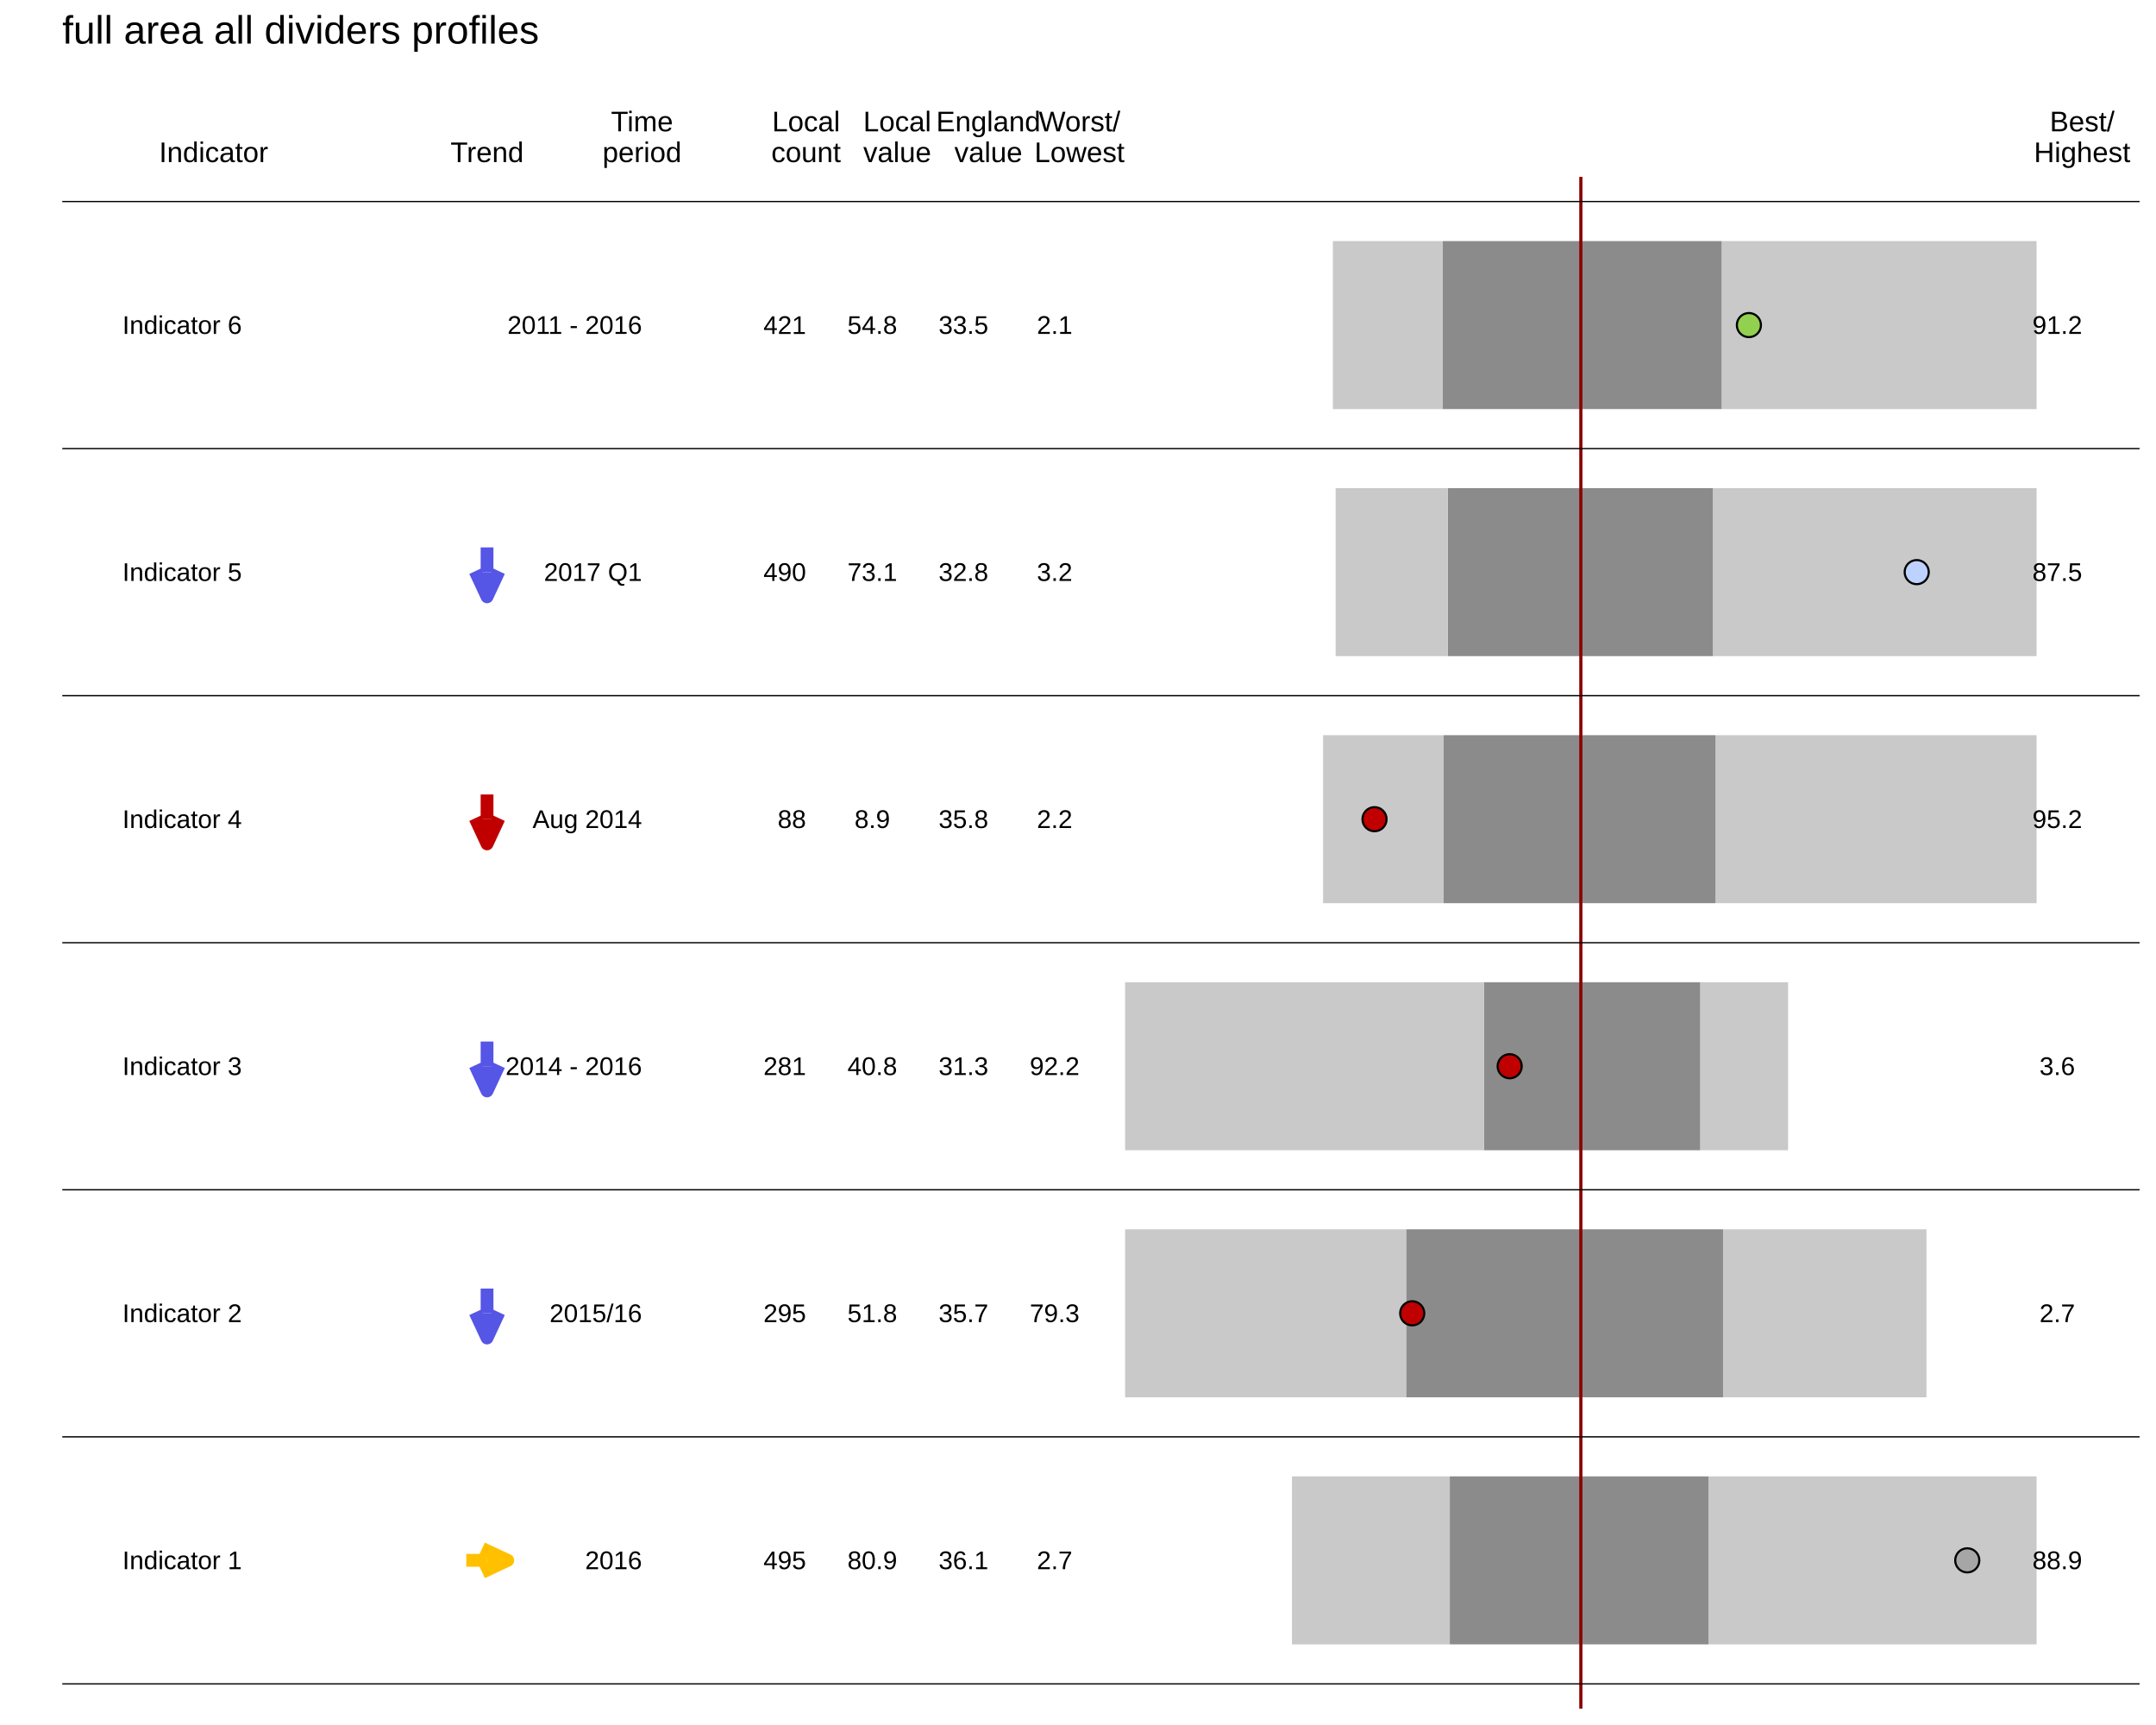
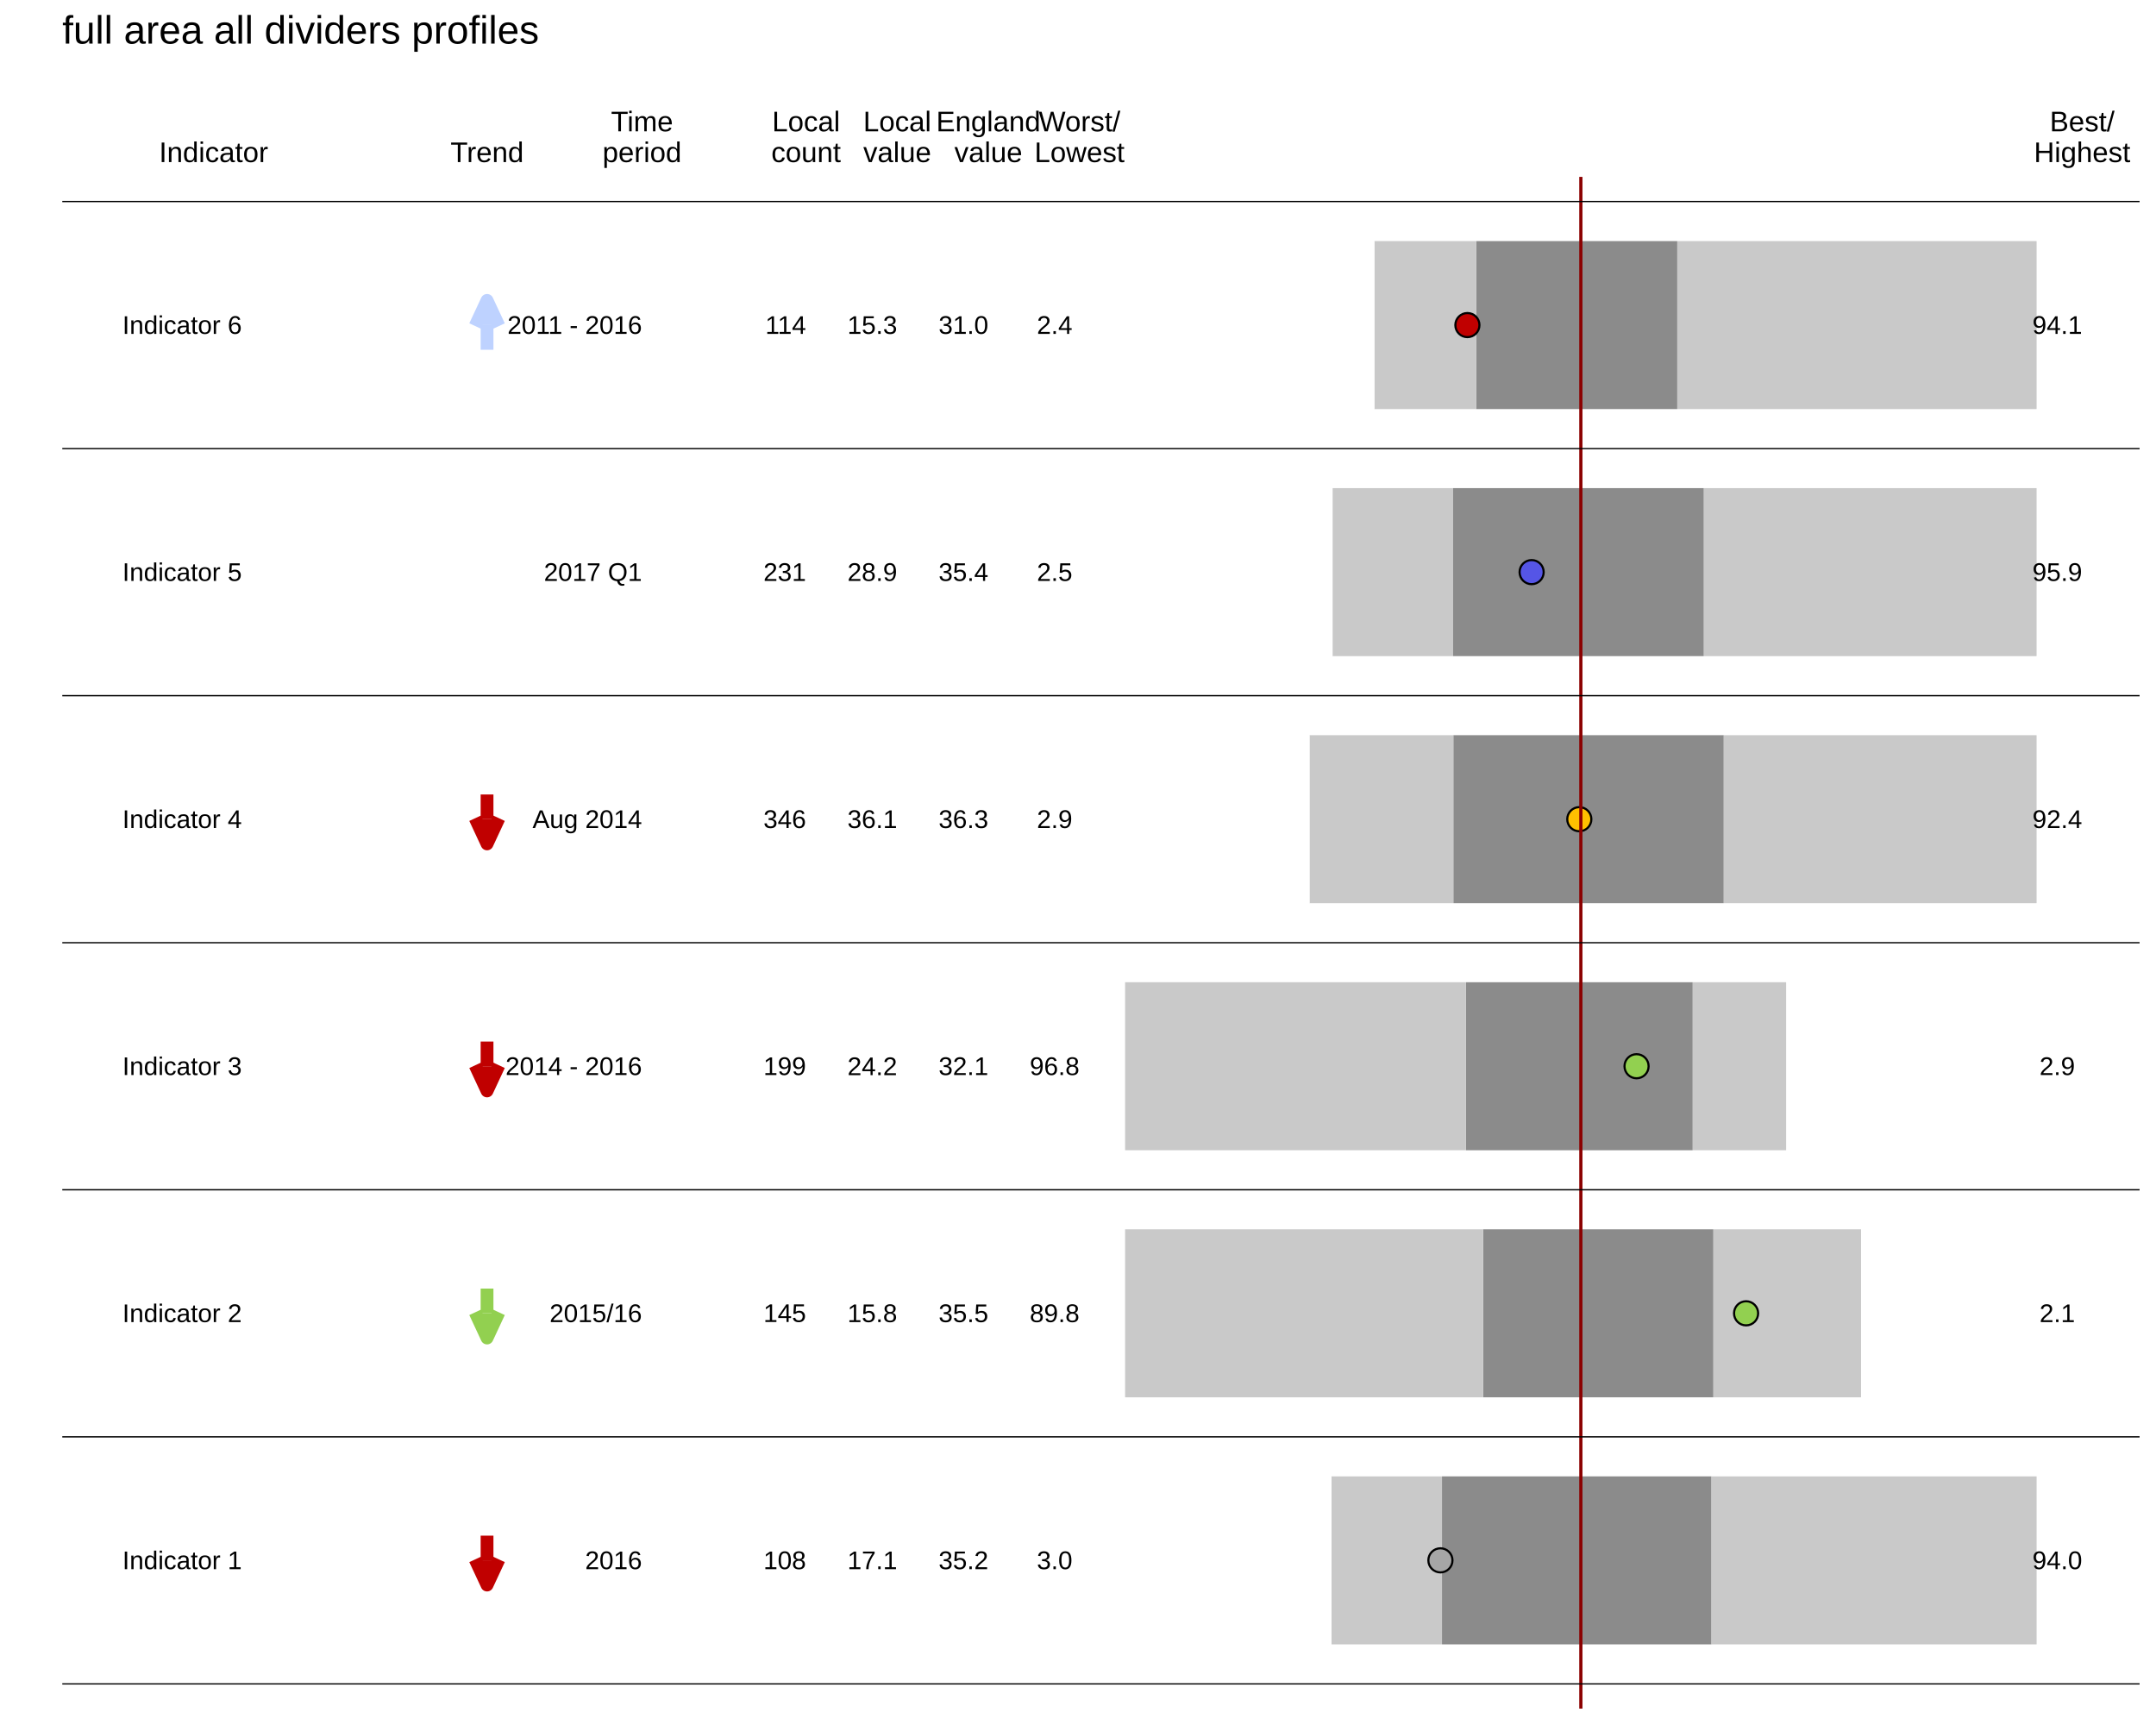
<svg xmlns="http://www.w3.org/2000/svg" viewBox="0 0 720.00 576.00">
  <defs>
    <style type="text/css">
    line, polyline, polygon, path, rect, circle {
      fill: none;
      stroke: #000000;
      stroke-linecap: round;
      stroke-linejoin: round;
      stroke-miterlimit: 10.00;
    }
  </style>
  </defs>
  <rect width="100%" height="100%" style="stroke: none; fill: #FFFFFF;" />
  <defs>
    <clipPath id="cpMjAuODB8NzE0LjUyfDU3MC41Mnw1OS4wNQ==">
      <rect x="20.80" y="59.05" width="693.72" height="511.47" />
    </clipPath>
  </defs>
-   <rect x="570.52" y="492.98" width="109.60" height="56.10" style="stroke-width: 1.07; stroke: none; stroke-linecap: square; stroke-linejoin: miter; fill: #C9C9C9;" clip-path="url(#cpMjAuODB8NzE0LjUyfDU3MC41Mnw1OS4wNQ==)" />
-   <rect x="484.15" y="492.98" width="86.38" height="56.10" style="stroke-width: 1.07; stroke: none; stroke-linecap: square; stroke-linejoin: miter; fill: #8B8B8B;" clip-path="url(#cpMjAuODB8NzE0LjUyfDU3MC41Mnw1OS4wNQ==)" />
-   <rect x="431.44" y="492.98" width="52.70" height="56.10" style="stroke-width: 1.07; stroke: none; stroke-linecap: square; stroke-linejoin: miter; fill: #C9C9C9;" clip-path="url(#cpMjAuODB8NzE0LjUyfDU3MC41Mnw1OS4wNQ==)" />
-   <rect x="375.73" y="492.98" width="55.71" height="56.10" style="stroke-width: 1.07; stroke: none; stroke-linecap: square; stroke-linejoin: miter; fill: #FFFFFF;" clip-path="url(#cpMjAuODB8NzE0LjUyfDU3MC41Mnw1OS4wNQ==)" />
-   <rect x="575.42" y="410.48" width="67.93" height="56.10" style="stroke-width: 1.07; stroke: none; stroke-linecap: square; stroke-linejoin: miter; fill: #C9C9C9;" clip-path="url(#cpMjAuODB8NzE0LjUyfDU3MC41Mnw1OS4wNQ==)" />
-   <rect x="469.56" y="410.48" width="105.85" height="56.10" style="stroke-width: 1.07; stroke: none; stroke-linecap: square; stroke-linejoin: miter; fill: #8B8B8B;" clip-path="url(#cpMjAuODB8NzE0LjUyfDU3MC41Mnw1OS4wNQ==)" />
-   <rect x="375.73" y="410.48" width="93.84" height="56.10" style="stroke-width: 1.07; stroke: none; stroke-linecap: square; stroke-linejoin: miter; fill: #C9C9C9;" clip-path="url(#cpMjAuODB8NzE0LjUyfDU3MC41Mnw1OS4wNQ==)" />
+   <rect x="571.48" y="492.98" width="108.65" height="56.10" style="stroke-width: 1.07; stroke: none; stroke-linecap: square; stroke-linejoin: miter; fill: #C9C9C9;" clip-path="url(#cpMjAuODB8NzE0LjUyfDU3MC41Mnw1OS4wNQ==)" />
+   <rect x="481.55" y="492.98" width="89.93" height="56.10" style="stroke-width: 1.07; stroke: none; stroke-linecap: square; stroke-linejoin: miter; fill: #8B8B8B;" clip-path="url(#cpMjAuODB8NzE0LjUyfDU3MC41Mnw1OS4wNQ==)" />
+   <rect x="444.65" y="492.98" width="36.90" height="56.10" style="stroke-width: 1.07; stroke: none; stroke-linecap: square; stroke-linejoin: miter; fill: #C9C9C9;" clip-path="url(#cpMjAuODB8NzE0LjUyfDU3MC41Mnw1OS4wNQ==)" />
+   <rect x="375.73" y="492.98" width="68.92" height="56.10" style="stroke-width: 1.07; stroke: none; stroke-linecap: square; stroke-linejoin: miter; fill: #FFFFFF;" clip-path="url(#cpMjAuODB8NzE0LjUyfDU3MC41Mnw1OS4wNQ==)" />
+   <rect x="572.16" y="410.48" width="49.34" height="56.10" style="stroke-width: 1.07; stroke: none; stroke-linecap: square; stroke-linejoin: miter; fill: #C9C9C9;" clip-path="url(#cpMjAuODB8NzE0LjUyfDU3MC41Mnw1OS4wNQ==)" />
+   <rect x="495.29" y="410.48" width="76.87" height="56.10" style="stroke-width: 1.07; stroke: none; stroke-linecap: square; stroke-linejoin: miter; fill: #8B8B8B;" clip-path="url(#cpMjAuODB8NzE0LjUyfDU3MC41Mnw1OS4wNQ==)" />
+   <rect x="375.73" y="410.48" width="119.56" height="56.10" style="stroke-width: 1.07; stroke: none; stroke-linecap: square; stroke-linejoin: miter; fill: #C9C9C9;" clip-path="url(#cpMjAuODB8NzE0LjUyfDU3MC41Mnw1OS4wNQ==)" />
  <rect x="375.73" y="410.48" width="0.00" height="56.10" style="stroke-width: 1.07; stroke: none; stroke-linecap: square; stroke-linejoin: miter; fill: #FFFFFF;" clip-path="url(#cpMjAuODB8NzE0LjUyfDU3MC41Mnw1OS4wNQ==)" />
-   <rect x="567.78" y="327.98" width="29.36" height="56.10" style="stroke-width: 1.07; stroke: none; stroke-linecap: square; stroke-linejoin: miter; fill: #C9C9C9;" clip-path="url(#cpMjAuODB8NzE0LjUyfDU3MC41Mnw1OS4wNQ==)" />
-   <rect x="495.57" y="327.98" width="72.21" height="56.10" style="stroke-width: 1.07; stroke: none; stroke-linecap: square; stroke-linejoin: miter; fill: #8B8B8B;" clip-path="url(#cpMjAuODB8NzE0LjUyfDU3MC41Mnw1OS4wNQ==)" />
-   <rect x="375.73" y="327.98" width="119.85" height="56.10" style="stroke-width: 1.07; stroke: none; stroke-linecap: square; stroke-linejoin: miter; fill: #C9C9C9;" clip-path="url(#cpMjAuODB8NzE0LjUyfDU3MC41Mnw1OS4wNQ==)" />
+   <rect x="565.25" y="327.98" width="31.23" height="56.10" style="stroke-width: 1.07; stroke: none; stroke-linecap: square; stroke-linejoin: miter; fill: #C9C9C9;" clip-path="url(#cpMjAuODB8NzE0LjUyfDU3MC41Mnw1OS4wNQ==)" />
+   <rect x="489.57" y="327.98" width="75.69" height="56.10" style="stroke-width: 1.07; stroke: none; stroke-linecap: square; stroke-linejoin: miter; fill: #8B8B8B;" clip-path="url(#cpMjAuODB8NzE0LjUyfDU3MC41Mnw1OS4wNQ==)" />
+   <rect x="375.73" y="327.98" width="113.84" height="56.10" style="stroke-width: 1.07; stroke: none; stroke-linecap: square; stroke-linejoin: miter; fill: #C9C9C9;" clip-path="url(#cpMjAuODB8NzE0LjUyfDU3MC41Mnw1OS4wNQ==)" />
  <rect x="375.73" y="327.98" width="0.00" height="56.10" style="stroke-width: 1.07; stroke: none; stroke-linecap: square; stroke-linejoin: miter; fill: #FFFFFF;" clip-path="url(#cpMjAuODB8NzE0LjUyfDU3MC41Mnw1OS4wNQ==)" />
-   <rect x="572.92" y="245.49" width="107.21" height="56.10" style="stroke-width: 1.07; stroke: none; stroke-linecap: square; stroke-linejoin: miter; fill: #C9C9C9;" clip-path="url(#cpMjAuODB8NzE0LjUyfDU3MC41Mnw1OS4wNQ==)" />
-   <rect x="482.11" y="245.49" width="90.80" height="56.10" style="stroke-width: 1.07; stroke: none; stroke-linecap: square; stroke-linejoin: miter; fill: #8B8B8B;" clip-path="url(#cpMjAuODB8NzE0LjUyfDU3MC41Mnw1OS4wNQ==)" />
-   <rect x="441.82" y="245.49" width="40.30" height="56.10" style="stroke-width: 1.07; stroke: none; stroke-linecap: square; stroke-linejoin: miter; fill: #C9C9C9;" clip-path="url(#cpMjAuODB8NzE0LjUyfDU3MC41Mnw1OS4wNQ==)" />
-   <rect x="375.73" y="245.49" width="66.09" height="56.10" style="stroke-width: 1.07; stroke: none; stroke-linecap: square; stroke-linejoin: miter; fill: #FFFFFF;" clip-path="url(#cpMjAuODB8NzE0LjUyfDU3MC41Mnw1OS4wNQ==)" />
-   <rect x="572.01" y="162.99" width="108.12" height="56.10" style="stroke-width: 1.07; stroke: none; stroke-linecap: square; stroke-linejoin: miter; fill: #C9C9C9;" clip-path="url(#cpMjAuODB8NzE0LjUyfDU3MC41Mnw1OS4wNQ==)" />
-   <rect x="483.50" y="162.99" width="88.51" height="56.10" style="stroke-width: 1.07; stroke: none; stroke-linecap: square; stroke-linejoin: miter; fill: #8B8B8B;" clip-path="url(#cpMjAuODB8NzE0LjUyfDU3MC41Mnw1OS4wNQ==)" />
-   <rect x="445.96" y="162.99" width="37.54" height="56.10" style="stroke-width: 1.07; stroke: none; stroke-linecap: square; stroke-linejoin: miter; fill: #C9C9C9;" clip-path="url(#cpMjAuODB8NzE0LjUyfDU3MC41Mnw1OS4wNQ==)" />
-   <rect x="375.73" y="162.99" width="70.23" height="56.10" style="stroke-width: 1.07; stroke: none; stroke-linecap: square; stroke-linejoin: miter; fill: #FFFFFF;" clip-path="url(#cpMjAuODB8NzE0LjUyfDU3MC41Mnw1OS4wNQ==)" />
-   <rect x="574.94" y="80.50" width="105.18" height="56.10" style="stroke-width: 1.07; stroke: none; stroke-linecap: square; stroke-linejoin: miter; fill: #C9C9C9;" clip-path="url(#cpMjAuODB8NzE0LjUyfDU3MC41Mnw1OS4wNQ==)" />
-   <rect x="481.72" y="80.50" width="93.22" height="56.10" style="stroke-width: 1.07; stroke: none; stroke-linecap: square; stroke-linejoin: miter; fill: #8B8B8B;" clip-path="url(#cpMjAuODB8NzE0LjUyfDU3MC41Mnw1OS4wNQ==)" />
-   <rect x="445.05" y="80.50" width="36.67" height="56.10" style="stroke-width: 1.07; stroke: none; stroke-linecap: square; stroke-linejoin: miter; fill: #C9C9C9;" clip-path="url(#cpMjAuODB8NzE0LjUyfDU3MC41Mnw1OS4wNQ==)" />
-   <rect x="375.73" y="80.50" width="69.32" height="56.10" style="stroke-width: 1.07; stroke: none; stroke-linecap: square; stroke-linejoin: miter; fill: #FFFFFF;" clip-path="url(#cpMjAuODB8NzE0LjUyfDU3MC41Mnw1OS4wNQ==)" />
-   <circle cx="656.97" cy="521.02" r="3.02pt" style="stroke-width: 0.71; fill: #A6A6A6;" clip-path="url(#cpMjAuODB8NzE0LjUyfDU3MC41Mnw1OS4wNQ==)" />
-   <circle cx="471.61" cy="438.53" r="3.02pt" style="stroke-width: 0.71; fill: #C00000;" clip-path="url(#cpMjAuODB8NzE0LjUyfDU3MC41Mnw1OS4wNQ==)" />
-   <circle cx="504.16" cy="356.03" r="3.02pt" style="stroke-width: 0.71; fill: #C00000;" clip-path="url(#cpMjAuODB8NzE0LjUyfDU3MC41Mnw1OS4wNQ==)" />
-   <circle cx="459.02" cy="273.54" r="3.02pt" style="stroke-width: 0.71; fill: #C00000;" clip-path="url(#cpMjAuODB8NzE0LjUyfDU3MC41Mnw1OS4wNQ==)" />
-   <circle cx="640.09" cy="191.04" r="3.02pt" style="stroke-width: 0.71; fill: #BED2FF;" clip-path="url(#cpMjAuODB8NzE0LjUyfDU3MC41Mnw1OS4wNQ==)" />
-   <circle cx="584.05" cy="108.55" r="3.02pt" style="stroke-width: 0.71; fill: #92D050;" clip-path="url(#cpMjAuODB8NzE0LjUyfDU3MC41Mnw1OS4wNQ==)" />
+   <rect x="575.62" y="245.49" width="104.50" height="56.10" style="stroke-width: 1.07; stroke: none; stroke-linecap: square; stroke-linejoin: miter; fill: #C9C9C9;" clip-path="url(#cpMjAuODB8NzE0LjUyfDU3MC41Mnw1OS4wNQ==)" />
+   <rect x="485.35" y="245.49" width="90.27" height="56.10" style="stroke-width: 1.07; stroke: none; stroke-linecap: square; stroke-linejoin: miter; fill: #8B8B8B;" clip-path="url(#cpMjAuODB8NzE0LjUyfDU3MC41Mnw1OS4wNQ==)" />
+   <rect x="437.32" y="245.49" width="48.03" height="56.10" style="stroke-width: 1.07; stroke: none; stroke-linecap: square; stroke-linejoin: miter; fill: #C9C9C9;" clip-path="url(#cpMjAuODB8NzE0LjUyfDU3MC41Mnw1OS4wNQ==)" />
+   <rect x="375.73" y="245.49" width="61.59" height="56.10" style="stroke-width: 1.07; stroke: none; stroke-linecap: square; stroke-linejoin: miter; fill: #FFFFFF;" clip-path="url(#cpMjAuODB8NzE0LjUyfDU3MC41Mnw1OS4wNQ==)" />
+   <rect x="568.96" y="162.99" width="111.16" height="56.10" style="stroke-width: 1.07; stroke: none; stroke-linecap: square; stroke-linejoin: miter; fill: #C9C9C9;" clip-path="url(#cpMjAuODB8NzE0LjUyfDU3MC41Mnw1OS4wNQ==)" />
+   <rect x="485.28" y="162.99" width="83.68" height="56.10" style="stroke-width: 1.07; stroke: none; stroke-linecap: square; stroke-linejoin: miter; fill: #8B8B8B;" clip-path="url(#cpMjAuODB8NzE0LjUyfDU3MC41Mnw1OS4wNQ==)" />
+   <rect x="445.00" y="162.99" width="40.28" height="56.10" style="stroke-width: 1.07; stroke: none; stroke-linecap: square; stroke-linejoin: miter; fill: #C9C9C9;" clip-path="url(#cpMjAuODB8NzE0LjUyfDU3MC41Mnw1OS4wNQ==)" />
+   <rect x="375.73" y="162.99" width="69.27" height="56.10" style="stroke-width: 1.07; stroke: none; stroke-linecap: square; stroke-linejoin: miter; fill: #FFFFFF;" clip-path="url(#cpMjAuODB8NzE0LjUyfDU3MC41Mnw1OS4wNQ==)" />
+   <rect x="560.13" y="80.50" width="120.00" height="56.10" style="stroke-width: 1.07; stroke: none; stroke-linecap: square; stroke-linejoin: miter; fill: #C9C9C9;" clip-path="url(#cpMjAuODB8NzE0LjUyfDU3MC41Mnw1OS4wNQ==)" />
+   <rect x="492.97" y="80.50" width="67.15" height="56.10" style="stroke-width: 1.07; stroke: none; stroke-linecap: square; stroke-linejoin: miter; fill: #8B8B8B;" clip-path="url(#cpMjAuODB8NzE0LjUyfDU3MC41Mnw1OS4wNQ==)" />
+   <rect x="458.98" y="80.50" width="34.00" height="56.10" style="stroke-width: 1.07; stroke: none; stroke-linecap: square; stroke-linejoin: miter; fill: #C9C9C9;" clip-path="url(#cpMjAuODB8NzE0LjUyfDU3MC41Mnw1OS4wNQ==)" />
+   <rect x="375.73" y="80.50" width="83.25" height="56.10" style="stroke-width: 1.07; stroke: none; stroke-linecap: square; stroke-linejoin: miter; fill: #FFFFFF;" clip-path="url(#cpMjAuODB8NzE0LjUyfDU3MC41Mnw1OS4wNQ==)" />
+   <circle cx="481.03" cy="521.02" r="3.02pt" style="stroke-width: 0.71; fill: #A6A6A6;" clip-path="url(#cpMjAuODB8NzE0LjUyfDU3MC41Mnw1OS4wNQ==)" />
+   <circle cx="583.11" cy="438.53" r="3.02pt" style="stroke-width: 0.71; fill: #92D050;" clip-path="url(#cpMjAuODB8NzE0LjUyfDU3MC41Mnw1OS4wNQ==)" />
+   <circle cx="546.53" cy="356.03" r="3.02pt" style="stroke-width: 0.71; fill: #92D050;" clip-path="url(#cpMjAuODB8NzE0LjUyfDU3MC41Mnw1OS4wNQ==)" />
+   <circle cx="527.41" cy="273.54" r="3.02pt" style="stroke-width: 0.71; fill: #FFC000;" clip-path="url(#cpMjAuODB8NzE0LjUyfDU3MC41Mnw1OS4wNQ==)" />
+   <circle cx="511.49" cy="191.04" r="3.02pt" style="stroke-width: 0.71; fill: #5555E6;" clip-path="url(#cpMjAuODB8NzE0LjUyfDU3MC41Mnw1OS4wNQ==)" />
+   <circle cx="490.04" cy="108.55" r="3.02pt" style="stroke-width: 0.71; fill: #C00000;" clip-path="url(#cpMjAuODB8NzE0LjUyfDU3MC41Mnw1OS4wNQ==)" />
  <line x1="527.93" y1="570.52" x2="527.93" y2="59.05" style="stroke-width: 1.07; stroke: #8B0000; stroke-linecap: butt;" clip-path="url(#cpMjAuODB8NzE0LjUyfDU3MC41Mnw1OS4wNQ==)" />
  <g clip-path="url(#cpMjAuODB8NzE0LjUyfDU3MC41Mnw1OS4wNQ==)">
-     <text x="678.72" y="523.96" style="font-size: 8.54px; font-family: Liberation Sans;" textLength="16.62px" lengthAdjust="spacingAndGlyphs">88.9</text>
-   </g>
-   <g clip-path="url(#cpMjAuODB8NzE0LjUyfDU3MC41Mnw1OS4wNQ==)">
-     <text x="346.26" y="523.96" style="font-size: 8.54px; font-family: Liberation Sans;" textLength="14.25px" lengthAdjust="spacingAndGlyphs">2.7 </text>
-   </g>
-   <g clip-path="url(#cpMjAuODB8NzE0LjUyfDU3MC41Mnw1OS4wNQ==)">
-     <text x="681.09" y="441.47" style="font-size: 8.54px; font-family: Liberation Sans;" textLength="14.25px" lengthAdjust="spacingAndGlyphs">2.7 </text>
-   </g>
-   <g clip-path="url(#cpMjAuODB8NzE0LjUyfDU3MC41Mnw1OS4wNQ==)">
-     <text x="343.88" y="441.47" style="font-size: 8.54px; font-family: Liberation Sans;" textLength="16.62px" lengthAdjust="spacingAndGlyphs">79.3</text>
-   </g>
-   <g clip-path="url(#cpMjAuODB8NzE0LjUyfDU3MC41Mnw1OS4wNQ==)">
-     <text x="681.09" y="358.97" style="font-size: 8.54px; font-family: Liberation Sans;" textLength="14.25px" lengthAdjust="spacingAndGlyphs">3.6 </text>
-   </g>
-   <g clip-path="url(#cpMjAuODB8NzE0LjUyfDU3MC41Mnw1OS4wNQ==)">
-     <text x="343.88" y="358.97" style="font-size: 8.54px; font-family: Liberation Sans;" textLength="16.62px" lengthAdjust="spacingAndGlyphs">92.2</text>
-   </g>
-   <g clip-path="url(#cpMjAuODB8NzE0LjUyfDU3MC41Mnw1OS4wNQ==)">
-     <text x="678.72" y="276.48" style="font-size: 8.54px; font-family: Liberation Sans;" textLength="16.62px" lengthAdjust="spacingAndGlyphs">95.2</text>
-   </g>
-   <g clip-path="url(#cpMjAuODB8NzE0LjUyfDU3MC41Mnw1OS4wNQ==)">
-     <text x="346.26" y="276.48" style="font-size: 8.54px; font-family: Liberation Sans;" textLength="14.25px" lengthAdjust="spacingAndGlyphs">2.2 </text>
-   </g>
-   <g clip-path="url(#cpMjAuODB8NzE0LjUyfDU3MC41Mnw1OS4wNQ==)">
-     <text x="678.72" y="193.98" style="font-size: 8.54px; font-family: Liberation Sans;" textLength="16.62px" lengthAdjust="spacingAndGlyphs">87.5</text>
-   </g>
-   <g clip-path="url(#cpMjAuODB8NzE0LjUyfDU3MC41Mnw1OS4wNQ==)">
-     <text x="346.26" y="193.98" style="font-size: 8.54px; font-family: Liberation Sans;" textLength="14.25px" lengthAdjust="spacingAndGlyphs">3.2 </text>
-   </g>
-   <g clip-path="url(#cpMjAuODB8NzE0LjUyfDU3MC41Mnw1OS4wNQ==)">
-     <text x="678.72" y="111.49" style="font-size: 8.54px; font-family: Liberation Sans;" textLength="16.62px" lengthAdjust="spacingAndGlyphs">91.2</text>
-   </g>
-   <g clip-path="url(#cpMjAuODB8NzE0LjUyfDU3MC41Mnw1OS4wNQ==)">
-     <text x="346.26" y="111.49" style="font-size: 8.54px; font-family: Liberation Sans;" textLength="14.25px" lengthAdjust="spacingAndGlyphs">2.1 </text>
-   </g>
-   <g clip-path="url(#cpMjAuODB8NzE0LjUyfDU3MC41Mnw1OS4wNQ==)">
-     <text x="313.44" y="523.96" style="font-size: 8.54px; font-family: Liberation Sans;" textLength="16.62px" lengthAdjust="spacingAndGlyphs">36.1</text>
-   </g>
-   <g clip-path="url(#cpMjAuODB8NzE0LjUyfDU3MC41Mnw1OS4wNQ==)">
-     <text x="313.44" y="441.47" style="font-size: 8.54px; font-family: Liberation Sans;" textLength="16.62px" lengthAdjust="spacingAndGlyphs">35.7</text>
-   </g>
-   <g clip-path="url(#cpMjAuODB8NzE0LjUyfDU3MC41Mnw1OS4wNQ==)">
-     <text x="313.44" y="358.97" style="font-size: 8.54px; font-family: Liberation Sans;" textLength="16.62px" lengthAdjust="spacingAndGlyphs">31.3</text>
-   </g>
-   <g clip-path="url(#cpMjAuODB8NzE0LjUyfDU3MC41Mnw1OS4wNQ==)">
-     <text x="313.44" y="276.48" style="font-size: 8.54px; font-family: Liberation Sans;" textLength="16.62px" lengthAdjust="spacingAndGlyphs">35.8</text>
-   </g>
-   <g clip-path="url(#cpMjAuODB8NzE0LjUyfDU3MC41Mnw1OS4wNQ==)">
-     <text x="313.44" y="193.98" style="font-size: 8.54px; font-family: Liberation Sans;" textLength="16.62px" lengthAdjust="spacingAndGlyphs">32.8</text>
-   </g>
-   <g clip-path="url(#cpMjAuODB8NzE0LjUyfDU3MC41Mnw1OS4wNQ==)">
-     <text x="313.44" y="111.49" style="font-size: 8.54px; font-family: Liberation Sans;" textLength="16.62px" lengthAdjust="spacingAndGlyphs">33.5</text>
-   </g>
-   <g clip-path="url(#cpMjAuODB8NzE0LjUyfDU3MC41Mnw1OS4wNQ==)">
-     <text x="283.00" y="523.96" style="font-size: 8.54px; font-family: Liberation Sans;" textLength="16.62px" lengthAdjust="spacingAndGlyphs">80.9</text>
-   </g>
-   <g clip-path="url(#cpMjAuODB8NzE0LjUyfDU3MC41Mnw1OS4wNQ==)">
-     <text x="283.00" y="441.47" style="font-size: 8.54px; font-family: Liberation Sans;" textLength="16.62px" lengthAdjust="spacingAndGlyphs">51.8</text>
-   </g>
-   <g clip-path="url(#cpMjAuODB8NzE0LjUyfDU3MC41Mnw1OS4wNQ==)">
-     <text x="283.00" y="358.97" style="font-size: 8.54px; font-family: Liberation Sans;" textLength="16.62px" lengthAdjust="spacingAndGlyphs">40.8</text>
-   </g>
-   <g clip-path="url(#cpMjAuODB8NzE0LjUyfDU3MC41Mnw1OS4wNQ==)">
-     <text x="285.38" y="276.48" style="font-size: 8.54px; font-family: Liberation Sans;" textLength="14.25px" lengthAdjust="spacingAndGlyphs">8.9 </text>
-   </g>
-   <g clip-path="url(#cpMjAuODB8NzE0LjUyfDU3MC41Mnw1OS4wNQ==)">
-     <text x="283.00" y="193.98" style="font-size: 8.54px; font-family: Liberation Sans;" textLength="16.62px" lengthAdjust="spacingAndGlyphs">73.1</text>
-   </g>
-   <g clip-path="url(#cpMjAuODB8NzE0LjUyfDU3MC41Mnw1OS4wNQ==)">
-     <text x="283.00" y="111.49" style="font-size: 8.54px; font-family: Liberation Sans;" textLength="16.62px" lengthAdjust="spacingAndGlyphs">54.8</text>
-   </g>
-   <g clip-path="url(#cpMjAuODB8NzE0LjUyfDU3MC41Mnw1OS4wNQ==)">
-     <text x="254.94" y="523.96" style="font-size: 8.54px; font-family: Liberation Sans;" textLength="14.25px" lengthAdjust="spacingAndGlyphs">495</text>
-   </g>
-   <g clip-path="url(#cpMjAuODB8NzE0LjUyfDU3MC41Mnw1OS4wNQ==)">
-     <text x="254.94" y="441.47" style="font-size: 8.54px; font-family: Liberation Sans;" textLength="14.25px" lengthAdjust="spacingAndGlyphs">295</text>
-   </g>
-   <g clip-path="url(#cpMjAuODB8NzE0LjUyfDU3MC41Mnw1OS4wNQ==)">
-     <text x="254.94" y="358.97" style="font-size: 8.54px; font-family: Liberation Sans;" textLength="14.25px" lengthAdjust="spacingAndGlyphs">281</text>
-   </g>
-   <g clip-path="url(#cpMjAuODB8NzE0LjUyfDU3MC41Mnw1OS4wNQ==)">
-     <text x="259.69" y="276.48" style="font-size: 8.54px; font-family: Liberation Sans;" textLength="9.50px" lengthAdjust="spacingAndGlyphs">88</text>
-   </g>
-   <g clip-path="url(#cpMjAuODB8NzE0LjUyfDU3MC41Mnw1OS4wNQ==)">
-     <text x="254.94" y="193.98" style="font-size: 8.54px; font-family: Liberation Sans;" textLength="14.25px" lengthAdjust="spacingAndGlyphs">490</text>
-   </g>
-   <g clip-path="url(#cpMjAuODB8NzE0LjUyfDU3MC41Mnw1OS4wNQ==)">
-     <text x="254.94" y="111.52" style="font-size: 8.54px; font-family: Liberation Sans;" textLength="14.25px" lengthAdjust="spacingAndGlyphs">421</text>
+     <text x="678.72" y="523.96" style="font-size: 8.54px; font-family: Liberation Sans;" textLength="16.62px" lengthAdjust="spacingAndGlyphs">94.0</text>
+   </g>
+   <g clip-path="url(#cpMjAuODB8NzE0LjUyfDU3MC41Mnw1OS4wNQ==)">
+     <text x="346.26" y="523.96" style="font-size: 8.54px; font-family: Liberation Sans;" textLength="14.25px" lengthAdjust="spacingAndGlyphs">3.0 </text>
+   </g>
+   <g clip-path="url(#cpMjAuODB8NzE0LjUyfDU3MC41Mnw1OS4wNQ==)">
+     <text x="681.09" y="441.47" style="font-size: 8.54px; font-family: Liberation Sans;" textLength="14.25px" lengthAdjust="spacingAndGlyphs">2.1 </text>
+   </g>
+   <g clip-path="url(#cpMjAuODB8NzE0LjUyfDU3MC41Mnw1OS4wNQ==)">
+     <text x="343.88" y="441.47" style="font-size: 8.54px; font-family: Liberation Sans;" textLength="16.62px" lengthAdjust="spacingAndGlyphs">89.8</text>
+   </g>
+   <g clip-path="url(#cpMjAuODB8NzE0LjUyfDU3MC41Mnw1OS4wNQ==)">
+     <text x="681.09" y="358.97" style="font-size: 8.54px; font-family: Liberation Sans;" textLength="14.25px" lengthAdjust="spacingAndGlyphs">2.9 </text>
+   </g>
+   <g clip-path="url(#cpMjAuODB8NzE0LjUyfDU3MC41Mnw1OS4wNQ==)">
+     <text x="343.88" y="358.97" style="font-size: 8.54px; font-family: Liberation Sans;" textLength="16.62px" lengthAdjust="spacingAndGlyphs">96.8</text>
+   </g>
+   <g clip-path="url(#cpMjAuODB8NzE0LjUyfDU3MC41Mnw1OS4wNQ==)">
+     <text x="678.72" y="276.48" style="font-size: 8.54px; font-family: Liberation Sans;" textLength="16.62px" lengthAdjust="spacingAndGlyphs">92.4</text>
+   </g>
+   <g clip-path="url(#cpMjAuODB8NzE0LjUyfDU3MC41Mnw1OS4wNQ==)">
+     <text x="346.26" y="276.48" style="font-size: 8.54px; font-family: Liberation Sans;" textLength="14.25px" lengthAdjust="spacingAndGlyphs">2.9 </text>
+   </g>
+   <g clip-path="url(#cpMjAuODB8NzE0LjUyfDU3MC41Mnw1OS4wNQ==)">
+     <text x="678.72" y="193.98" style="font-size: 8.54px; font-family: Liberation Sans;" textLength="16.62px" lengthAdjust="spacingAndGlyphs">95.9</text>
+   </g>
+   <g clip-path="url(#cpMjAuODB8NzE0LjUyfDU3MC41Mnw1OS4wNQ==)">
+     <text x="346.26" y="193.98" style="font-size: 8.54px; font-family: Liberation Sans;" textLength="14.25px" lengthAdjust="spacingAndGlyphs">2.5 </text>
+   </g>
+   <g clip-path="url(#cpMjAuODB8NzE0LjUyfDU3MC41Mnw1OS4wNQ==)">
+     <text x="678.72" y="111.49" style="font-size: 8.54px; font-family: Liberation Sans;" textLength="16.62px" lengthAdjust="spacingAndGlyphs">94.1</text>
+   </g>
+   <g clip-path="url(#cpMjAuODB8NzE0LjUyfDU3MC41Mnw1OS4wNQ==)">
+     <text x="346.26" y="111.49" style="font-size: 8.54px; font-family: Liberation Sans;" textLength="14.25px" lengthAdjust="spacingAndGlyphs">2.4 </text>
+   </g>
+   <g clip-path="url(#cpMjAuODB8NzE0LjUyfDU3MC41Mnw1OS4wNQ==)">
+     <text x="313.44" y="523.96" style="font-size: 8.54px; font-family: Liberation Sans;" textLength="16.62px" lengthAdjust="spacingAndGlyphs">35.2</text>
+   </g>
+   <g clip-path="url(#cpMjAuODB8NzE0LjUyfDU3MC41Mnw1OS4wNQ==)">
+     <text x="313.44" y="441.47" style="font-size: 8.54px; font-family: Liberation Sans;" textLength="16.62px" lengthAdjust="spacingAndGlyphs">35.5</text>
+   </g>
+   <g clip-path="url(#cpMjAuODB8NzE0LjUyfDU3MC41Mnw1OS4wNQ==)">
+     <text x="313.44" y="358.97" style="font-size: 8.54px; font-family: Liberation Sans;" textLength="16.62px" lengthAdjust="spacingAndGlyphs">32.1</text>
+   </g>
+   <g clip-path="url(#cpMjAuODB8NzE0LjUyfDU3MC41Mnw1OS4wNQ==)">
+     <text x="313.44" y="276.48" style="font-size: 8.54px; font-family: Liberation Sans;" textLength="16.62px" lengthAdjust="spacingAndGlyphs">36.3</text>
+   </g>
+   <g clip-path="url(#cpMjAuODB8NzE0LjUyfDU3MC41Mnw1OS4wNQ==)">
+     <text x="313.44" y="193.98" style="font-size: 8.54px; font-family: Liberation Sans;" textLength="16.62px" lengthAdjust="spacingAndGlyphs">35.4</text>
+   </g>
+   <g clip-path="url(#cpMjAuODB8NzE0LjUyfDU3MC41Mnw1OS4wNQ==)">
+     <text x="313.44" y="111.49" style="font-size: 8.54px; font-family: Liberation Sans;" textLength="16.62px" lengthAdjust="spacingAndGlyphs">31.0</text>
+   </g>
+   <g clip-path="url(#cpMjAuODB8NzE0LjUyfDU3MC41Mnw1OS4wNQ==)">
+     <text x="283.00" y="523.96" style="font-size: 8.54px; font-family: Liberation Sans;" textLength="16.62px" lengthAdjust="spacingAndGlyphs">17.1</text>
+   </g>
+   <g clip-path="url(#cpMjAuODB8NzE0LjUyfDU3MC41Mnw1OS4wNQ==)">
+     <text x="283.00" y="441.47" style="font-size: 8.54px; font-family: Liberation Sans;" textLength="16.62px" lengthAdjust="spacingAndGlyphs">15.8</text>
+   </g>
+   <g clip-path="url(#cpMjAuODB8NzE0LjUyfDU3MC41Mnw1OS4wNQ==)">
+     <text x="283.00" y="359.01" style="font-size: 8.54px; font-family: Liberation Sans;" textLength="16.62px" lengthAdjust="spacingAndGlyphs">24.2</text>
+   </g>
+   <g clip-path="url(#cpMjAuODB8NzE0LjUyfDU3MC41Mnw1OS4wNQ==)">
+     <text x="283.00" y="276.48" style="font-size: 8.54px; font-family: Liberation Sans;" textLength="16.62px" lengthAdjust="spacingAndGlyphs">36.1</text>
+   </g>
+   <g clip-path="url(#cpMjAuODB8NzE0LjUyfDU3MC41Mnw1OS4wNQ==)">
+     <text x="283.00" y="193.98" style="font-size: 8.54px; font-family: Liberation Sans;" textLength="16.62px" lengthAdjust="spacingAndGlyphs">28.9</text>
+   </g>
+   <g clip-path="url(#cpMjAuODB8NzE0LjUyfDU3MC41Mnw1OS4wNQ==)">
+     <text x="283.00" y="111.49" style="font-size: 8.54px; font-family: Liberation Sans;" textLength="16.62px" lengthAdjust="spacingAndGlyphs">15.3</text>
+   </g>
+   <g clip-path="url(#cpMjAuODB8NzE0LjUyfDU3MC41Mnw1OS4wNQ==)">
+     <text x="254.94" y="523.96" style="font-size: 8.54px; font-family: Liberation Sans;" textLength="14.25px" lengthAdjust="spacingAndGlyphs">108</text>
+   </g>
+   <g clip-path="url(#cpMjAuODB8NzE0LjUyfDU3MC41Mnw1OS4wNQ==)">
+     <text x="254.94" y="441.43" style="font-size: 8.54px; font-family: Liberation Sans;" textLength="14.25px" lengthAdjust="spacingAndGlyphs">145</text>
+   </g>
+   <g clip-path="url(#cpMjAuODB8NzE0LjUyfDU3MC41Mnw1OS4wNQ==)">
+     <text x="254.94" y="358.97" style="font-size: 8.54px; font-family: Liberation Sans;" textLength="14.25px" lengthAdjust="spacingAndGlyphs">199</text>
+   </g>
+   <g clip-path="url(#cpMjAuODB8NzE0LjUyfDU3MC41Mnw1OS4wNQ==)">
+     <text x="254.94" y="276.48" style="font-size: 8.54px; font-family: Liberation Sans;" textLength="14.25px" lengthAdjust="spacingAndGlyphs">346</text>
+   </g>
+   <g clip-path="url(#cpMjAuODB8NzE0LjUyfDU3MC41Mnw1OS4wNQ==)">
+     <text x="254.94" y="193.98" style="font-size: 8.54px; font-family: Liberation Sans;" textLength="14.25px" lengthAdjust="spacingAndGlyphs">231</text>
+   </g>
+   <g clip-path="url(#cpMjAuODB8NzE0LjUyfDU3MC41Mnw1OS4wNQ==)">
+     <text x="255.58" y="111.49" style="font-size: 8.54px; font-family: Liberation Sans;" textLength="13.61px" lengthAdjust="spacingAndGlyphs">114</text>
  </g>
  <g clip-path="url(#cpMjAuODB8NzE0LjUyfDU3MC41Mnw1OS4wNQ==)">
    <text x="195.40" y="523.96" style="font-size: 8.54px; font-family: Liberation Sans;" textLength="19.00px" lengthAdjust="spacingAndGlyphs">2016</text>
  </g>
  <g clip-path="url(#cpMjAuODB8NzE0LjUyfDU3MC41Mnw1OS4wNQ==)">
    <text x="183.52" y="441.47" style="font-size: 8.54px; font-family: Liberation Sans;" textLength="30.88px" lengthAdjust="spacingAndGlyphs">2015/16</text>
  </g>
  <g clip-path="url(#cpMjAuODB8NzE0LjUyfDU3MC41Mnw1OS4wNQ==)">
    <text x="168.80" y="358.97" style="font-size: 8.54px; font-family: Liberation Sans;" textLength="45.59px" lengthAdjust="spacingAndGlyphs">2014 - 2016</text>
  </g>
  <g clip-path="url(#cpMjAuODB8NzE0LjUyfDU3MC41Mnw1OS4wNQ==)">
    <text x="177.84" y="276.48" style="font-size: 8.54px; font-family: Liberation Sans;" textLength="36.56px" lengthAdjust="spacingAndGlyphs">Aug 2014</text>
  </g>
  <g clip-path="url(#cpMjAuODB8NzE0LjUyfDU3MC41Mnw1OS4wNQ==)">
    <text x="181.63" y="193.98" style="font-size: 8.54px; font-family: Liberation Sans;" textLength="32.77px" lengthAdjust="spacingAndGlyphs">2017 Q1</text>
  </g>
  <g clip-path="url(#cpMjAuODB8NzE0LjUyfDU3MC41Mnw1OS4wNQ==)">
    <text x="169.45" y="111.49" style="font-size: 8.54px; font-family: Liberation Sans;" textLength="44.95px" lengthAdjust="spacingAndGlyphs">2011 - 2016</text>
  </g>
-   <line x1="162.65" y1="521.02" x2="169.58" y2="521.02" style="stroke-width: 4.27; stroke: #FFC000; stroke-linecap: butt;" clip-path="url(#cpMjAuODB8NzE0LjUyfDU3MC41Mnw1OS4wNQ==)" />
-   <polyline points="161.02,525.02 169.58,521.02 161.02,517.03 " style="stroke-width: 4.27; stroke: #FFC000; stroke-linecap: butt;" clip-path="url(#cpMjAuODB8NzE0LjUyfDU3MC41Mnw1OS4wNQ==)" />
-   <line x1="162.65" y1="438.53" x2="162.65" y2="446.78" style="stroke-width: 4.27; stroke: #5555E6; stroke-linecap: butt;" clip-path="url(#cpMjAuODB8NzE0LjUyfDU3MC41Mnw1OS4wNQ==)" />
-   <polyline points="158.66,438.21 162.65,446.78 166.64,438.21 " style="stroke-width: 4.27; stroke: #5555E6; stroke-linecap: butt;" clip-path="url(#cpMjAuODB8NzE0LjUyfDU3MC41Mnw1OS4wNQ==)" />
-   <line x1="162.65" y1="356.03" x2="162.65" y2="364.28" style="stroke-width: 4.27; stroke: #5555E6; stroke-linecap: butt;" clip-path="url(#cpMjAuODB8NzE0LjUyfDU3MC41Mnw1OS4wNQ==)" />
-   <polyline points="158.66,355.72 162.65,364.28 166.64,355.72 " style="stroke-width: 4.27; stroke: #5555E6; stroke-linecap: butt;" clip-path="url(#cpMjAuODB8NzE0LjUyfDU3MC41Mnw1OS4wNQ==)" />
+   <line x1="162.65" y1="521.02" x2="162.65" y2="529.27" style="stroke-width: 4.27; stroke: #C00000; stroke-linecap: butt;" clip-path="url(#cpMjAuODB8NzE0LjUyfDU3MC41Mnw1OS4wNQ==)" />
+   <polyline points="158.66,520.71 162.65,529.27 166.64,520.71 " style="stroke-width: 4.27; stroke: #C00000; stroke-linecap: butt;" clip-path="url(#cpMjAuODB8NzE0LjUyfDU3MC41Mnw1OS4wNQ==)" />
+   <line x1="162.65" y1="438.53" x2="162.65" y2="446.78" style="stroke-width: 4.27; stroke: #92D050; stroke-linecap: butt;" clip-path="url(#cpMjAuODB8NzE0LjUyfDU3MC41Mnw1OS4wNQ==)" />
+   <polyline points="158.66,438.21 162.65,446.78 166.64,438.21 " style="stroke-width: 4.27; stroke: #92D050; stroke-linecap: butt;" clip-path="url(#cpMjAuODB8NzE0LjUyfDU3MC41Mnw1OS4wNQ==)" />
+   <line x1="162.65" y1="356.03" x2="162.65" y2="364.28" style="stroke-width: 4.27; stroke: #C00000; stroke-linecap: butt;" clip-path="url(#cpMjAuODB8NzE0LjUyfDU3MC41Mnw1OS4wNQ==)" />
+   <polyline points="158.66,355.72 162.65,364.28 166.64,355.72 " style="stroke-width: 4.27; stroke: #C00000; stroke-linecap: butt;" clip-path="url(#cpMjAuODB8NzE0LjUyfDU3MC41Mnw1OS4wNQ==)" />
  <line x1="162.65" y1="273.54" x2="162.65" y2="281.79" style="stroke-width: 4.27; stroke: #C00000; stroke-linecap: butt;" clip-path="url(#cpMjAuODB8NzE0LjUyfDU3MC41Mnw1OS4wNQ==)" />
  <polyline points="158.66,273.22 162.65,281.79 166.64,273.22 " style="stroke-width: 4.27; stroke: #C00000; stroke-linecap: butt;" clip-path="url(#cpMjAuODB8NzE0LjUyfDU3MC41Mnw1OS4wNQ==)" />
-   <line x1="162.65" y1="191.04" x2="162.65" y2="199.29" style="stroke-width: 4.27; stroke: #5555E6; stroke-linecap: butt;" clip-path="url(#cpMjAuODB8NzE0LjUyfDU3MC41Mnw1OS4wNQ==)" />
-   <polyline points="158.66,190.73 162.65,199.29 166.64,190.73 " style="stroke-width: 4.27; stroke: #5555E6; stroke-linecap: butt;" clip-path="url(#cpMjAuODB8NzE0LjUyfDU3MC41Mnw1OS4wNQ==)" />
-   <line x1="162.65" y1="521.02" x2="155.72" y2="521.02" style="stroke-width: 4.27; stroke: #FFC000; stroke-linecap: butt;" clip-path="url(#cpMjAuODB8NzE0LjUyfDU3MC41Mnw1OS4wNQ==)" />
-   <line x1="162.65" y1="438.53" x2="162.65" y2="430.28" style="stroke-width: 4.27; stroke: #5555E6; stroke-linecap: butt;" clip-path="url(#cpMjAuODB8NzE0LjUyfDU3MC41Mnw1OS4wNQ==)" />
-   <line x1="162.65" y1="356.03" x2="162.65" y2="347.78" style="stroke-width: 4.27; stroke: #5555E6; stroke-linecap: butt;" clip-path="url(#cpMjAuODB8NzE0LjUyfDU3MC41Mnw1OS4wNQ==)" />
+   <line x1="162.65" y1="108.55" x2="162.65" y2="100.30" style="stroke-width: 4.27; stroke: #BED2FF; stroke-linecap: butt;" clip-path="url(#cpMjAuODB8NzE0LjUyfDU3MC41Mnw1OS4wNQ==)" />
+   <polyline points="166.64,108.86 162.65,100.30 158.66,108.86 " style="stroke-width: 4.27; stroke: #BED2FF; stroke-linecap: butt;" clip-path="url(#cpMjAuODB8NzE0LjUyfDU3MC41Mnw1OS4wNQ==)" />
+   <line x1="162.65" y1="521.02" x2="162.65" y2="512.77" style="stroke-width: 4.27; stroke: #C00000; stroke-linecap: butt;" clip-path="url(#cpMjAuODB8NzE0LjUyfDU3MC41Mnw1OS4wNQ==)" />
+   <line x1="162.65" y1="438.53" x2="162.65" y2="430.28" style="stroke-width: 4.27; stroke: #92D050; stroke-linecap: butt;" clip-path="url(#cpMjAuODB8NzE0LjUyfDU3MC41Mnw1OS4wNQ==)" />
+   <line x1="162.65" y1="356.03" x2="162.65" y2="347.78" style="stroke-width: 4.27; stroke: #C00000; stroke-linecap: butt;" clip-path="url(#cpMjAuODB8NzE0LjUyfDU3MC41Mnw1OS4wNQ==)" />
  <line x1="162.65" y1="273.54" x2="162.65" y2="265.29" style="stroke-width: 4.27; stroke: #C00000; stroke-linecap: butt;" clip-path="url(#cpMjAuODB8NzE0LjUyfDU3MC41Mnw1OS4wNQ==)" />
-   <line x1="162.65" y1="191.04" x2="162.65" y2="182.79" style="stroke-width: 4.27; stroke: #5555E6; stroke-linecap: butt;" clip-path="url(#cpMjAuODB8NzE0LjUyfDU3MC41Mnw1OS4wNQ==)" />
+   <line x1="162.65" y1="108.55" x2="162.65" y2="116.80" style="stroke-width: 4.27; stroke: #BED2FF; stroke-linecap: butt;" clip-path="url(#cpMjAuODB8NzE0LjUyfDU3MC41Mnw1OS4wNQ==)" />
  <g clip-path="url(#cpMjAuODB8NzE0LjUyfDU3MC41Mnw1OS4wNQ==)">
    <text x="40.89" y="523.96" style="font-size: 8.54px; font-family: Liberation Sans;" textLength="39.88px" lengthAdjust="spacingAndGlyphs">Indicator 1</text>
  </g>
  <g clip-path="url(#cpMjAuODB8NzE0LjUyfDU3MC41Mnw1OS4wNQ==)">
    <text x="40.89" y="441.47" style="font-size: 8.54px; font-family: Liberation Sans;" textLength="39.88px" lengthAdjust="spacingAndGlyphs">Indicator 2</text>
  </g>
  <g clip-path="url(#cpMjAuODB8NzE0LjUyfDU3MC41Mnw1OS4wNQ==)">
    <text x="40.89" y="358.97" style="font-size: 8.54px; font-family: Liberation Sans;" textLength="39.88px" lengthAdjust="spacingAndGlyphs">Indicator 3</text>
  </g>
  <g clip-path="url(#cpMjAuODB8NzE0LjUyfDU3MC41Mnw1OS4wNQ==)">
    <text x="40.89" y="276.48" style="font-size: 8.54px; font-family: Liberation Sans;" textLength="39.88px" lengthAdjust="spacingAndGlyphs">Indicator 4</text>
  </g>
  <g clip-path="url(#cpMjAuODB8NzE0LjUyfDU3MC41Mnw1OS4wNQ==)">
    <text x="40.89" y="193.98" style="font-size: 8.54px; font-family: Liberation Sans;" textLength="39.88px" lengthAdjust="spacingAndGlyphs">Indicator 5</text>
  </g>
  <g clip-path="url(#cpMjAuODB8NzE0LjUyfDU3MC41Mnw1OS4wNQ==)">
    <text x="40.89" y="111.49" style="font-size: 8.54px; font-family: Liberation Sans;" textLength="39.88px" lengthAdjust="spacingAndGlyphs">Indicator 6</text>
  </g>
  <line x1="20.80" y1="562.27" x2="714.52" y2="562.27" style="stroke-width: 0.43; stroke-linecap: butt;" clip-path="url(#cpMjAuODB8NzE0LjUyfDU3MC41Mnw1OS4wNQ==)" />
  <line x1="20.80" y1="479.78" x2="714.52" y2="479.78" style="stroke-width: 0.43; stroke-linecap: butt;" clip-path="url(#cpMjAuODB8NzE0LjUyfDU3MC41Mnw1OS4wNQ==)" />
  <line x1="20.80" y1="397.28" x2="714.52" y2="397.28" style="stroke-width: 0.43; stroke-linecap: butt;" clip-path="url(#cpMjAuODB8NzE0LjUyfDU3MC41Mnw1OS4wNQ==)" />
  <line x1="20.80" y1="314.79" x2="714.52" y2="314.79" style="stroke-width: 0.43; stroke-linecap: butt;" clip-path="url(#cpMjAuODB8NzE0LjUyfDU3MC41Mnw1OS4wNQ==)" />
  <line x1="20.80" y1="232.29" x2="714.52" y2="232.29" style="stroke-width: 0.43; stroke-linecap: butt;" clip-path="url(#cpMjAuODB8NzE0LjUyfDU3MC41Mnw1OS4wNQ==)" />
  <line x1="20.80" y1="149.80" x2="714.52" y2="149.80" style="stroke-width: 0.43; stroke-linecap: butt;" clip-path="url(#cpMjAuODB8NzE0LjUyfDU3MC41Mnw1OS4wNQ==)" />
  <line x1="20.80" y1="67.30" x2="714.52" y2="67.30" style="stroke-width: 0.43; stroke-linecap: butt;" clip-path="url(#cpMjAuODB8NzE0LjUyfDU3MC41Mnw1OS4wNQ==)" />
  <defs>
    <clipPath id="cpMC4wMHw3MjAuMDB8NTc2LjAwfDAuMDA=">
      <rect x="0.00" y="0.00" width="720.00" height="576.00" />
    </clipPath>
  </defs>
  <g clip-path="url(#cpMC4wMHw3MjAuMDB8NTc2LjAwfDAuMDA=)">
    <text x="53.12" y="54.12" style="font-size: 9.50px; font-family: Liberation Sans;" textLength="36.42px" lengthAdjust="spacingAndGlyphs">Indicator</text>
  </g>
  <g clip-path="url(#cpMC4wMHw3MjAuMDB8NTc2LjAwfDAuMDA=)">
    <text x="150.43" y="54.12" style="font-size: 9.50px; font-family: Liberation Sans;" textLength="24.44px" lengthAdjust="spacingAndGlyphs">Trend</text>
  </g>
  <g clip-path="url(#cpMC4wMHw3MjAuMDB8NTc2LjAwfDAuMDA=)">
    <text x="204.03" y="43.85" style="font-size: 9.50px; font-family: Liberation Sans;" textLength="20.73px" lengthAdjust="spacingAndGlyphs">Time</text>
  </g>
  <g clip-path="url(#cpMC4wMHw3MjAuMDB8NTc2LjAwfDAuMDA=)">
    <text x="201.20" y="54.12" style="font-size: 9.50px; font-family: Liberation Sans;" textLength="26.39px" lengthAdjust="spacingAndGlyphs">period</text>
  </g>
  <g clip-path="url(#cpMC4wMHw3MjAuMDB8NTc2LjAwfDAuMDA=)">
    <text x="257.84" y="43.85" style="font-size: 9.50px; font-family: Liberation Sans;" textLength="22.70px" lengthAdjust="spacingAndGlyphs">Local</text>
  </g>
  <g clip-path="url(#cpMC4wMHw3MjAuMDB8NTc2LjAwfDAuMDA=)">
    <text x="257.57" y="54.12" style="font-size: 9.50px; font-family: Liberation Sans;" textLength="23.23px" lengthAdjust="spacingAndGlyphs">count</text>
  </g>
  <g clip-path="url(#cpMC4wMHw3MjAuMDB8NTc2LjAwfDAuMDA=)">
    <text x="288.28" y="43.85" style="font-size: 9.50px; font-family: Liberation Sans;" textLength="22.70px" lengthAdjust="spacingAndGlyphs">Local</text>
  </g>
  <g clip-path="url(#cpMC4wMHw3MjAuMDB8NTc2LjAwfDAuMDA=)">
    <text x="288.28" y="54.12" style="font-size: 9.50px; font-family: Liberation Sans;" textLength="22.70px" lengthAdjust="spacingAndGlyphs">value</text>
  </g>
  <g clip-path="url(#cpMC4wMHw3MjAuMDB8NTc2LjAwfDAuMDA=)">
    <text x="312.64" y="43.85" style="font-size: 9.50px; font-family: Liberation Sans;" textLength="34.86px" lengthAdjust="spacingAndGlyphs">England</text>
  </g>
  <g clip-path="url(#cpMC4wMHw3MjAuMDB8NTc2LjAwfDAuMDA=)">
    <text x="318.72" y="54.12" style="font-size: 9.50px; font-family: Liberation Sans;" textLength="22.70px" lengthAdjust="spacingAndGlyphs">value</text>
  </g>
  <g clip-path="url(#cpMC4wMHw3MjAuMDB8NTc2LjAwfDAuMDA=)">
    <text x="346.88" y="43.85" style="font-size: 9.50px; font-family: Liberation Sans;" textLength="27.27px" lengthAdjust="spacingAndGlyphs">Worst/</text>
  </g>
  <g clip-path="url(#cpMC4wMHw3MjAuMDB8NTc2LjAwfDAuMDA=)">
    <text x="345.46" y="54.12" style="font-size: 9.50px; font-family: Liberation Sans;" textLength="30.09px" lengthAdjust="spacingAndGlyphs">Lowest</text>
  </g>
  <g clip-path="url(#cpMC4wMHw3MjAuMDB8NTc2LjAwfDAuMDA=)">
    <text x="684.52" y="43.85" style="font-size: 9.50px; font-family: Liberation Sans;" textLength="21.66px" lengthAdjust="spacingAndGlyphs">Best/</text>
  </g>
  <g clip-path="url(#cpMC4wMHw3MjAuMDB8NTc2LjAwfDAuMDA=)">
    <text x="679.24" y="54.12" style="font-size: 9.50px; font-family: Liberation Sans;" textLength="32.20px" lengthAdjust="spacingAndGlyphs">Highest</text>
  </g>
  <g clip-path="url(#cpMC4wMHw3MjAuMDB8NTc2LjAwfDAuMDA=)">
    <text x="20.80" y="14.56" style="font-size: 13.20px; font-family: Liberation Sans;" textLength="159.00px" lengthAdjust="spacingAndGlyphs">full area all dividers profiles</text>
  </g>
</svg>
